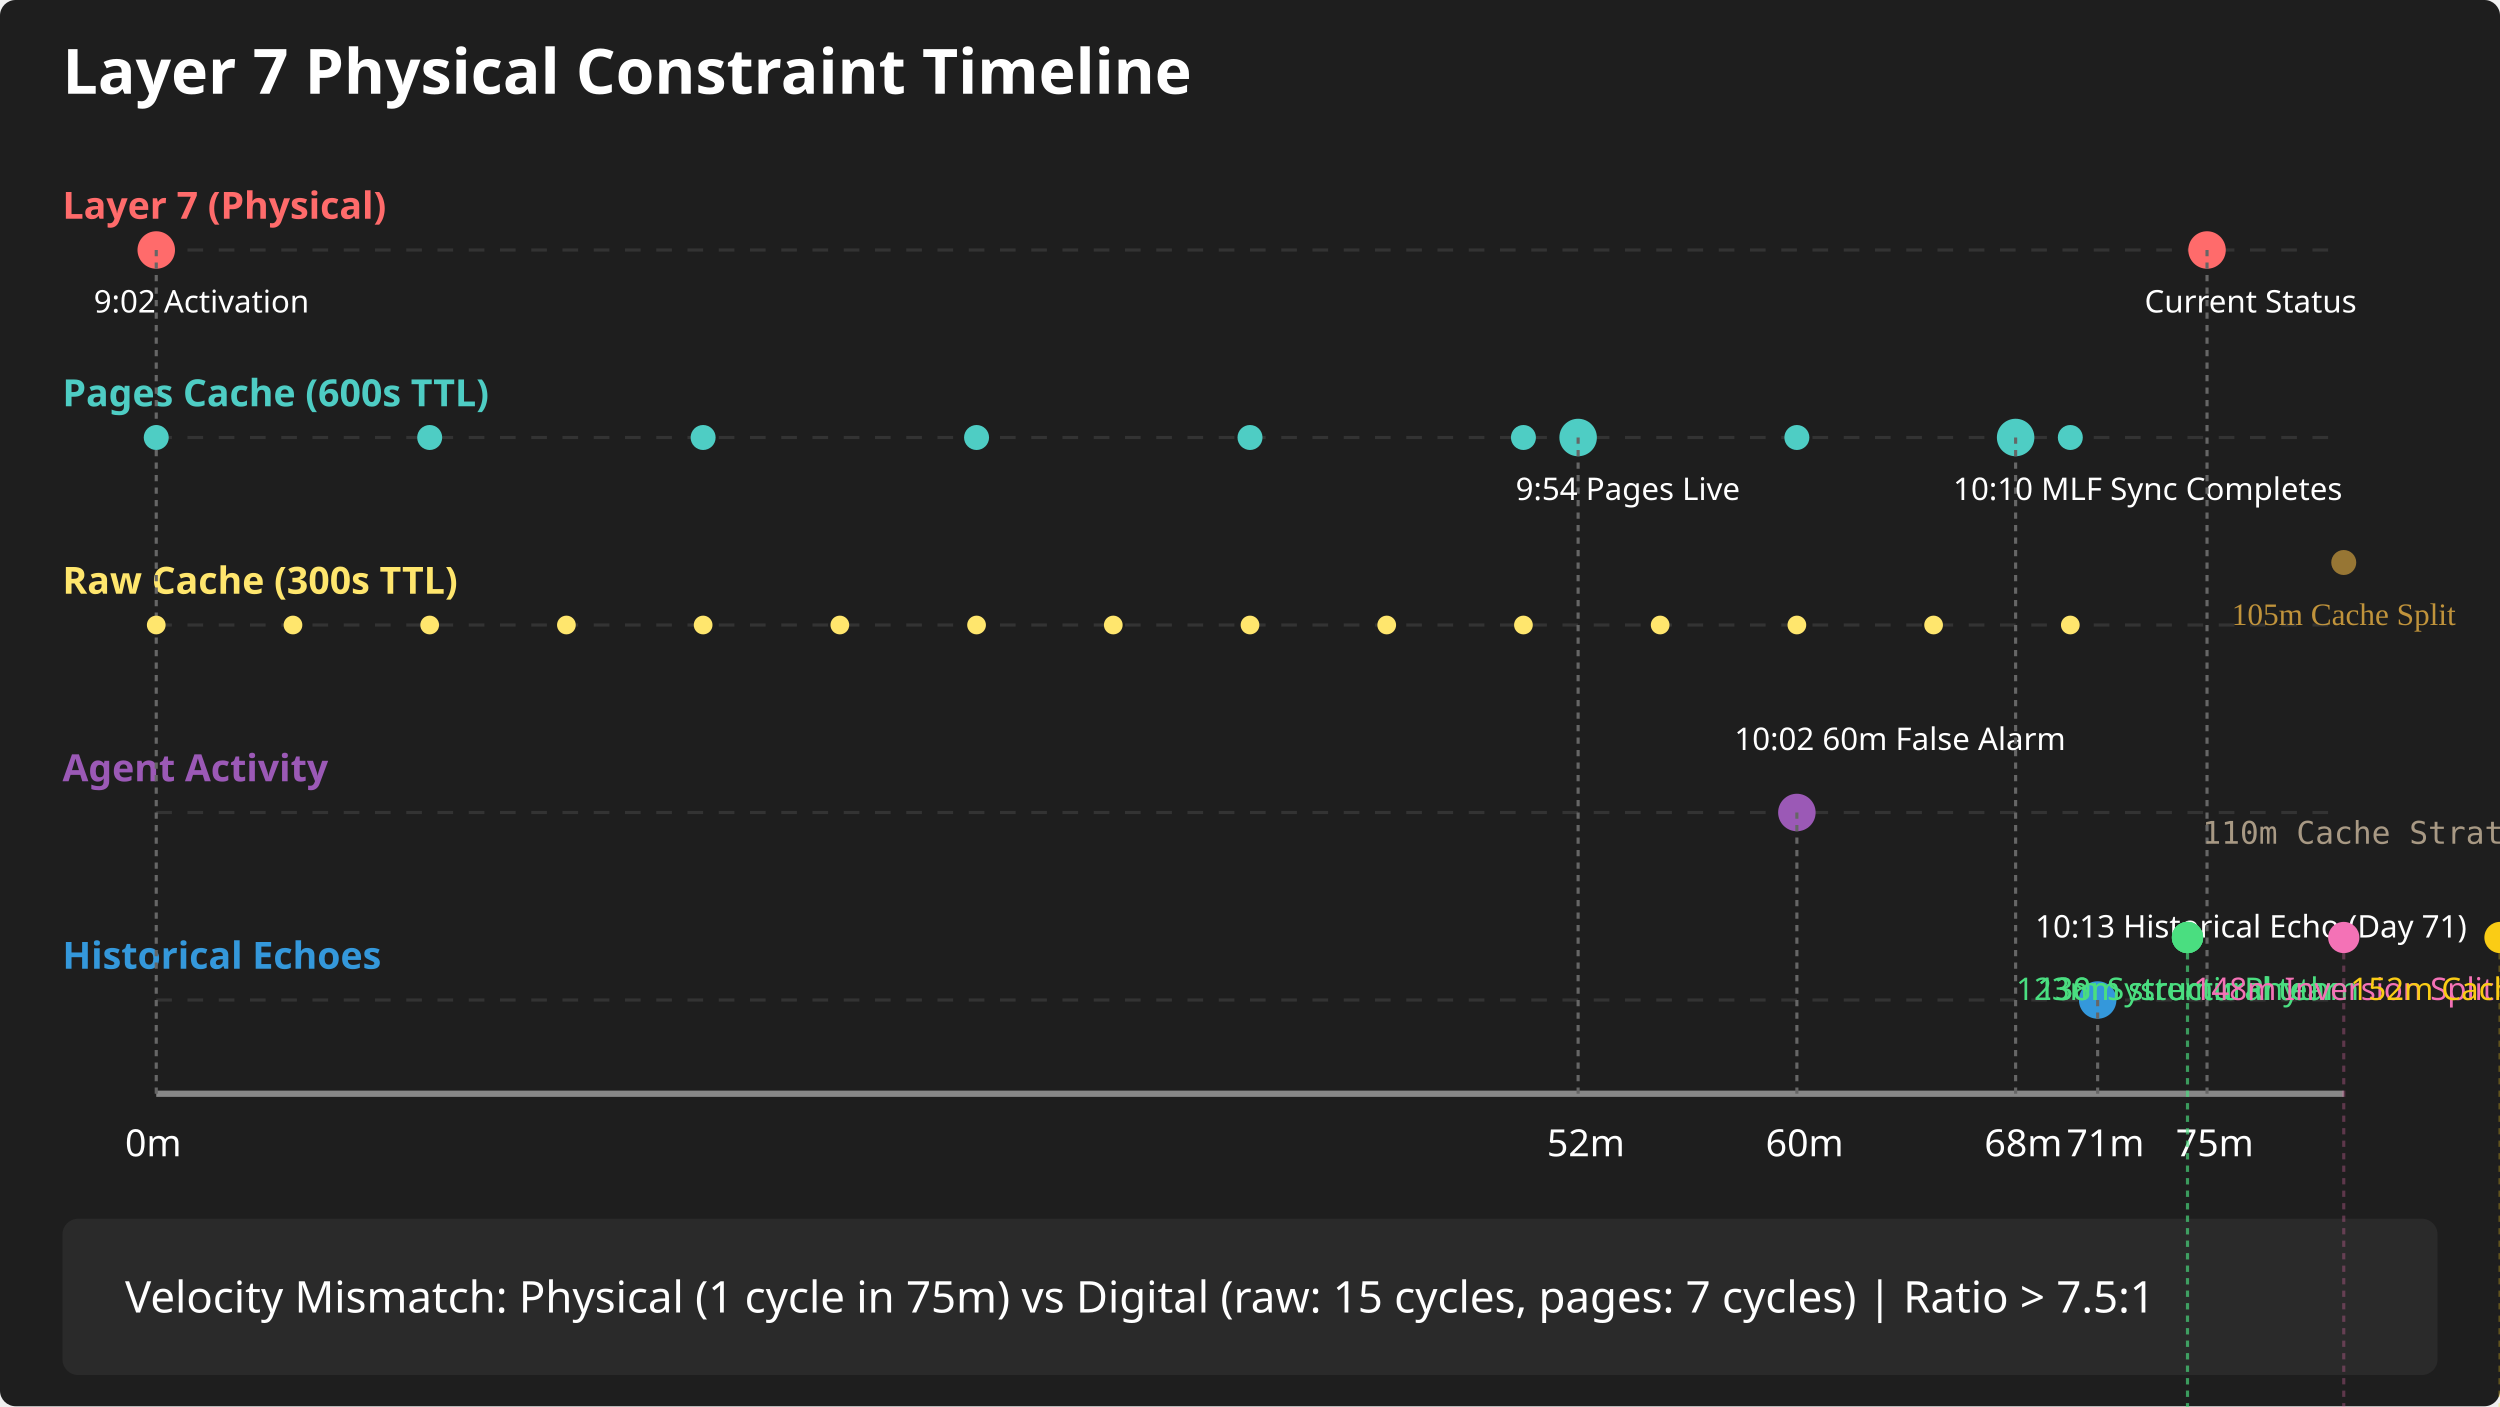
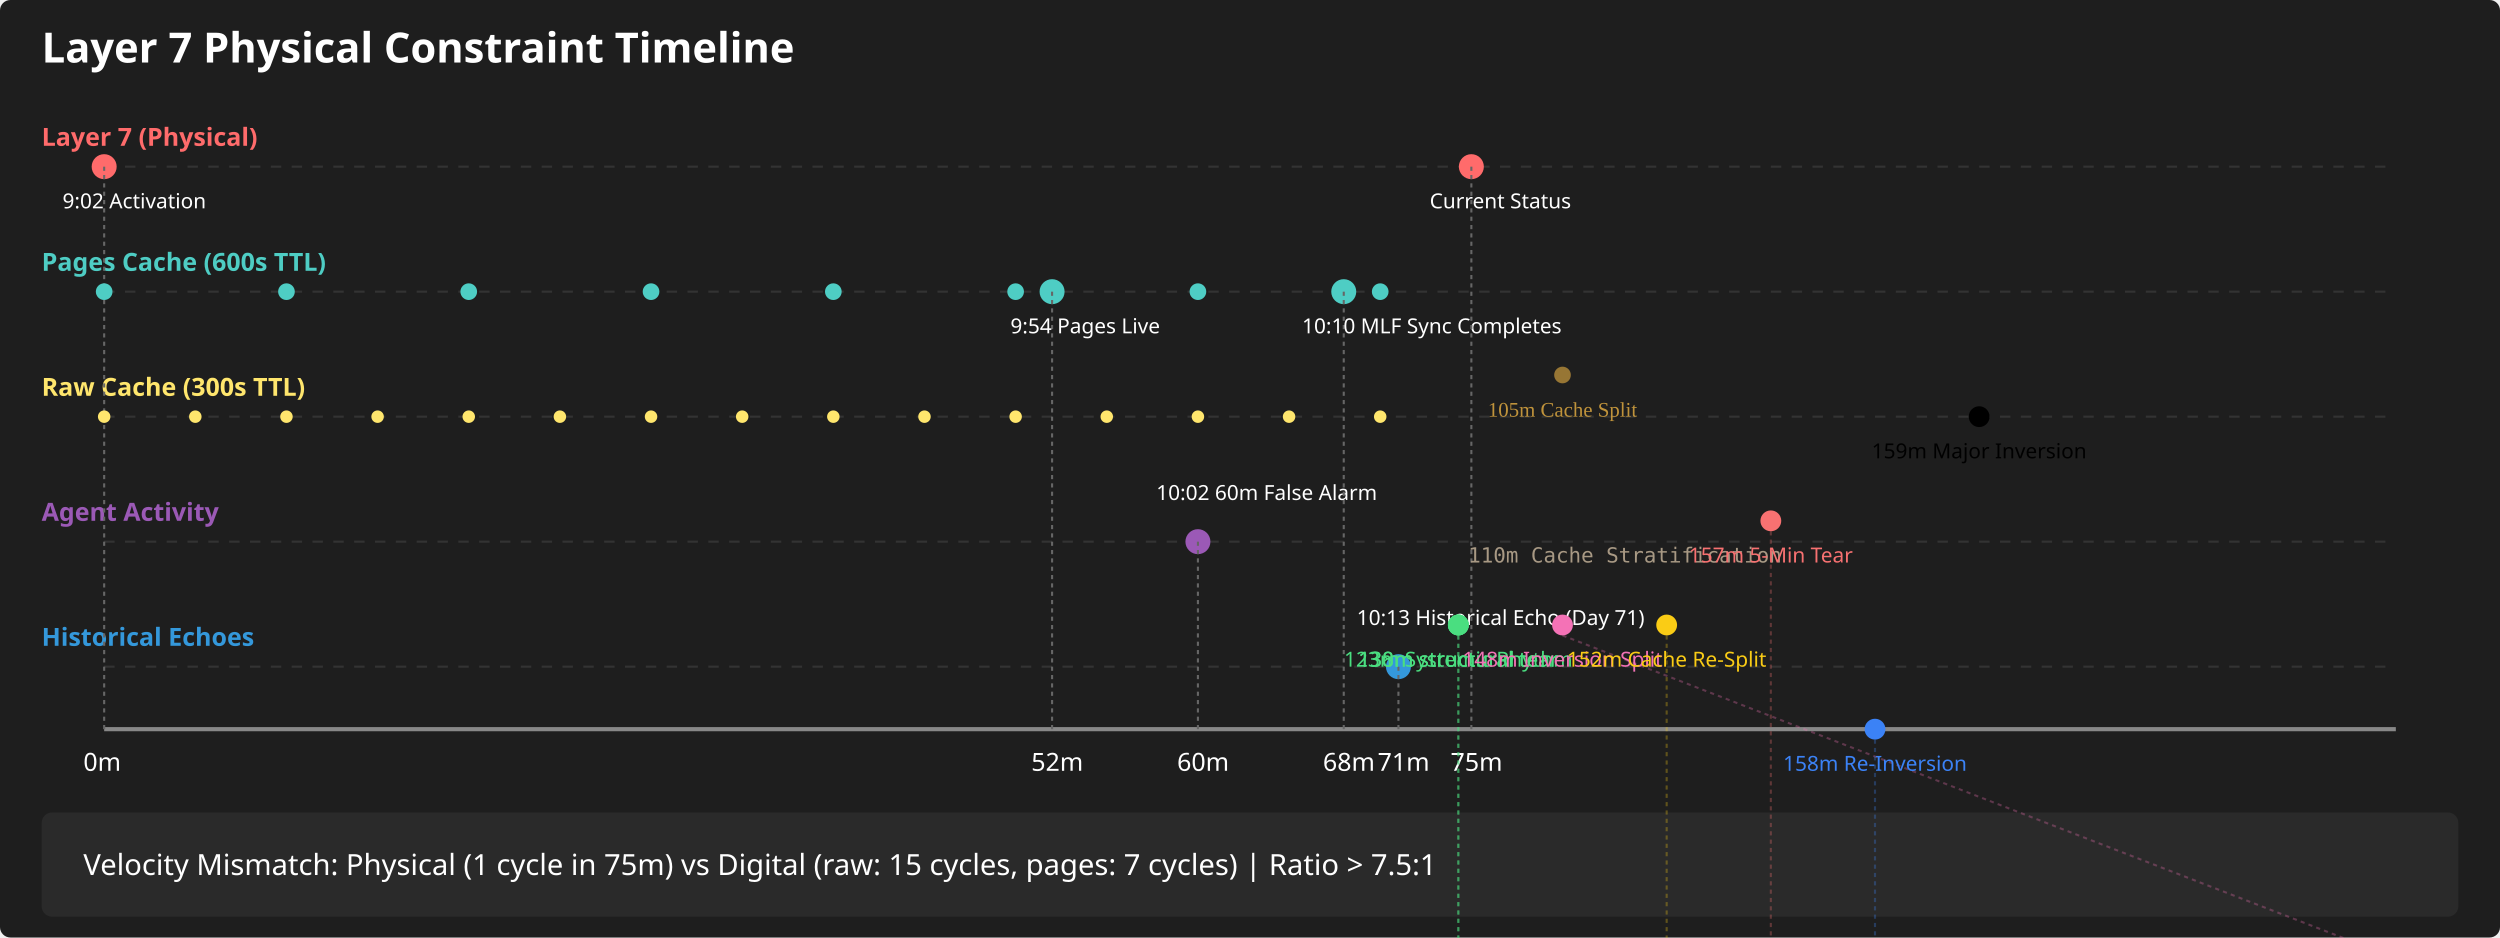
- <svg xmlns="http://www.w3.org/2000/svg" baseProfile="full" height="450" version="1.1" width="800">
+ <svg xmlns="http://www.w3.org/2000/svg" baseProfile="full" height="450" version="1.1" width="1200" viewBox="0 0 1200 450">
  <defs />
-   <rect fill="#1e1e1e" height="450" rx="5" ry="5" width="800" x="0" y="0" />
+   <rect fill="#1e1e1e" height="450" rx="5" ry="5" width="1200" viewBox="0 0 1200 450" x="0" y="0" />
  <text fill="#ffffff" font-family="sans-serif" font-size="20px" font-weight="bold" x="20" y="30">Layer 7 Physical Constraint Timeline</text>
-   <line stroke="#888888" stroke-width="2" x1="50" x2="750" y1="350" y2="350" />
+   <line stroke="#888888" stroke-width="2" x1="50" x2="1150" y1="350" y2="350" />
  <text fill="#ff6b6b" font-family="sans-serif" font-size="12px" font-weight="bold" x="20" y="70">Layer 7 (Physical)</text>
-   <line stroke="#333333" stroke-dasharray="5,5" stroke-width="1" x1="50" x2="750" y1="80" y2="80" />
+   <line stroke="#333333" stroke-dasharray="5,5" stroke-width="1" x1="50" x2="1150" y1="80" y2="80" />
  <text fill="#4ecdc4" font-family="sans-serif" font-size="12px" font-weight="bold" x="20" y="130">Pages Cache (600s TTL)</text>
-   <line stroke="#333333" stroke-dasharray="5,5" stroke-width="1" x1="50" x2="750" y1="140" y2="140" />
+   <line stroke="#333333" stroke-dasharray="5,5" stroke-width="1" x1="50" x2="1150" y1="140" y2="140" />
  <text fill="#ffe66d" font-family="sans-serif" font-size="12px" font-weight="bold" x="20" y="190">Raw Cache (300s TTL)</text>
-   <line stroke="#333333" stroke-dasharray="5,5" stroke-width="1" x1="50" x2="750" y1="200" y2="200" />
+   <line stroke="#333333" stroke-dasharray="5,5" stroke-width="1" x1="50" x2="1150" y1="200" y2="200" />
  <text fill="#9b59b6" font-family="sans-serif" font-size="12px" font-weight="bold" x="20" y="250">Agent Activity</text>
-   <line stroke="#333333" stroke-dasharray="5,5" stroke-width="1" x1="50" x2="750" y1="260" y2="260" />
+   <line stroke="#333333" stroke-dasharray="5,5" stroke-width="1" x1="50" x2="1150" y1="260" y2="260" />
  <text fill="#3498db" font-family="sans-serif" font-size="12px" font-weight="bold" x="20" y="310">Historical Echoes</text>
-   <line stroke="#333333" stroke-dasharray="5,5" stroke-width="1" x1="50" x2="750" y1="320" y2="320" />
+   <line stroke="#333333" stroke-dasharray="5,5" stroke-width="1" x1="50" x2="1150" y1="320" y2="320" />
  <circle cx="50.0" cy="80" fill="#ff6b6b" r="6" />
  <line stroke="#666666" stroke-dasharray="2,2" stroke-width="1" x1="50.0" x2="50.0" y1="80" y2="350" />
  <text fill="#ffffff" font-family="sans-serif" font-size="12px" x="40.0" y="370">0m</text>
  <text fill="#ffffff" font-family="sans-serif" font-size="10px" x="30.0" y="100">9:02 Activation</text>
  <circle cx="505.0" cy="140" fill="#4ecdc4" r="6" />
  <line stroke="#666666" stroke-dasharray="2,2" stroke-width="1" x1="505.0" x2="505.0" y1="140" y2="350" />
  <text fill="#ffffff" font-family="sans-serif" font-size="12px" x="495.0" y="370">52m</text>
  <text fill="#ffffff" font-family="sans-serif" font-size="10px" x="485.0" y="160">9:54 Pages Live</text>
  <circle cx="575.0" cy="260" fill="#9b59b6" r="6" />
  <line stroke="#666666" stroke-dasharray="2,2" stroke-width="1" x1="575.0" x2="575.0" y1="260" y2="350" />
  <text fill="#ffffff" font-family="sans-serif" font-size="12px" x="565.0" y="370">60m</text>
  <text fill="#ffffff" font-family="sans-serif" font-size="10px" x="555.0" y="240">10:02 60m False Alarm</text>
  <circle cx="645.0" cy="140" fill="#4ecdc4" r="6" />
  <line stroke="#666666" stroke-dasharray="2,2" stroke-width="1" x1="645.0" x2="645.0" y1="140" y2="350" />
  <text fill="#ffffff" font-family="sans-serif" font-size="12px" x="635.0" y="370">68m</text>
  <text fill="#ffffff" font-family="sans-serif" font-size="10px" x="625.0" y="160">10:10 MLF Sync Completes</text>
  <circle cx="671.25" cy="320" fill="#3498db" r="6" />
  <line stroke="#666666" stroke-dasharray="2,2" stroke-width="1" x1="671.25" x2="671.25" y1="320" y2="350" />
  <text fill="#ffffff" font-family="sans-serif" font-size="12px" x="661.25" y="370">71m</text>
  <text fill="#ffffff" font-family="sans-serif" font-size="10px" x="651.25" y="300">10:13 Historical Echo (Day 71)</text>
  <circle cx="706.25" cy="80" fill="#ff6b6b" r="6" />
  <line stroke="#666666" stroke-dasharray="2,2" stroke-width="1" x1="706.25" x2="706.25" y1="80" y2="350" />
  <text fill="#ffffff" font-family="sans-serif" font-size="12px" x="696.25" y="370">75m</text>
  <text fill="#ffffff" font-family="sans-serif" font-size="10px" x="686.25" y="100">Current Status</text>
  <circle cx="50.0" cy="200" fill="#ffe66d" r="3" />
  <circle cx="93.75" cy="200" fill="#ffe66d" r="3" />
  <circle cx="137.5" cy="200" fill="#ffe66d" r="3" />
  <circle cx="181.25" cy="200" fill="#ffe66d" r="3" />
  <circle cx="225.0" cy="200" fill="#ffe66d" r="3" />
  <circle cx="268.75" cy="200" fill="#ffe66d" r="3" />
  <circle cx="312.5" cy="200" fill="#ffe66d" r="3" />
  <circle cx="356.25" cy="200" fill="#ffe66d" r="3" />
  <circle cx="400.0" cy="200" fill="#ffe66d" r="3" />
  <circle cx="443.75" cy="200" fill="#ffe66d" r="3" />
  <circle cx="487.5" cy="200" fill="#ffe66d" r="3" />
  <circle cx="531.25" cy="200" fill="#ffe66d" r="3" />
  <circle cx="575.0" cy="200" fill="#ffe66d" r="3" />
  <circle cx="618.75" cy="200" fill="#ffe66d" r="3" />
  <circle cx="662.5" cy="200" fill="#ffe66d" r="3" />
  <circle cx="50.0" cy="140" fill="#4ecdc4" r="4" />
  <circle cx="137.5" cy="140" fill="#4ecdc4" r="4" />
  <circle cx="225.0" cy="140" fill="#4ecdc4" r="4" />
  <circle cx="312.5" cy="140" fill="#4ecdc4" r="4" />
  <circle cx="400.0" cy="140" fill="#4ecdc4" r="4" />
  <circle cx="487.5" cy="140" fill="#4ecdc4" r="4" />
  <circle cx="575.0" cy="140" fill="#4ecdc4" r="4" />
  <circle cx="662.5" cy="140" fill="#4ecdc4" r="4" />
-   <rect fill="#2a2a2a" height="50" rx="5" ry="5" width="760" x="20" y="390" />
+   <rect fill="#2a2a2a" height="50" rx="5" ry="5" width="1160" x="20" y="390" />
  <text fill="#ffffff" font-family="sans-serif" font-size="14px" x="40" y="420">Velocity Mismatch: Physical (1 cycle in 75m) vs Digital (raw: 15 cycles, pages: 7 cycles) | Ratio &gt; 7.5:1</text>
  <circle cx="750" cy="180" r="4" fill="#E8B042" opacity="0.6" />
  <text x="750" y="200" fill="#E8B042" opacity="0.8" font-size="10" text-anchor="middle">105m Cache Split</text>
  <text x="780" y="270" font-family="monospace" font-size="10" fill="#a89984" text-anchor="middle">110m Cache Stratification</text>
  <circle cx="700" cy="300" r="5" fill="#4ade80" />
  <text x="700" y="320" font-family="sans-serif" font-size="10" fill="#4ade80" text-anchor="middle">123m Systemic Rhythm</text>
  <line x1="700" y1="305" x2="700" y2="460" stroke="#4ade80" stroke-width="1" stroke-dasharray="2,2" opacity="0.3" />
  <circle cx="700" cy="300" r="5" fill="#4ade80" />
  <text x="700" y="320" font-family="sans-serif" font-size="10" fill="#4ade80" text-anchor="middle">130m structural tear</text>
  <line x1="700" y1="305" x2="700" y2="460" stroke="#4ade80" stroke-width="1" stroke-dasharray="2,2" opacity="0.3" />
  <circle cx="700" cy="300" r="5" fill="#4ade80" />
  <text x="700" y="320" font-family="sans-serif" font-size="10" fill="#4ade80" text-anchor="middle">138m structural tear</text>
  <line x1="700" y1="305" x2="700" y2="460" stroke="#4ade80" stroke-width="1" stroke-dasharray="2,2" opacity="0.3" />
  <circle cx="750" cy="300" r="5" fill="#f472b6" />
  <text x="750" y="320" font-family="sans-serif" font-size="10" fill="#f472b6" text-anchor="middle">148m Inversion Split</text>
-   <line x1="750" y1="305" x2="750" y2="460" stroke="#f472b6" stroke-width="1" stroke-dasharray="2,2" opacity="0.3" />
+   <line x1="750" y1="305" x2="1150" y2="460" stroke="#f472b6" stroke-width="1" stroke-dasharray="2,2" opacity="0.3" />
  <circle cx="800" cy="300" r="5" fill="#facc15" />
  <text x="800" y="320" font-family="sans-serif" font-size="10" fill="#facc15" text-anchor="middle">152m Cache Re-Split</text>
  <line x1="800" y1="305" x2="800" y2="460" stroke="#facc15" stroke-width="1" stroke-dasharray="2,2" opacity="0.3" />
  <circle cx="850" cy="250" r="5" fill="#f87171" />
  <text x="850" y="270" font-family="sans-serif" font-size="10" fill="#f87171" text-anchor="middle">157m 5-Min Tear</text>
  <line x1="850" y1="255" x2="850" y2="460" stroke="#f87171" stroke-width="1" stroke-dasharray="2,2" opacity="0.3" />
  <circle cx="900" cy="350" r="5" fill="#3b82f6" />
  <text x="900" y="370" font-family="sans-serif" font-size="10" fill="#3b82f6" text-anchor="middle">158m Re-Inversion</text>
  <line x1="900" y1="355" x2="900" y2="460" stroke="#3b82f6" stroke-width="1" stroke-dasharray="2,2" opacity="0.3" />
  <circle cx="950" cy="200" r="5" fill="#fuchsia" />
  <text x="950" y="220" font-family="sans-serif" font-size="10" fill="#fuchsia" text-anchor="middle">159m Major Inversion</text>
  <line x1="950" y1="205" x2="950" y2="460" stroke="#fuchsia" stroke-width="1" stroke-dasharray="2,2" opacity="0.3" />
</svg>
